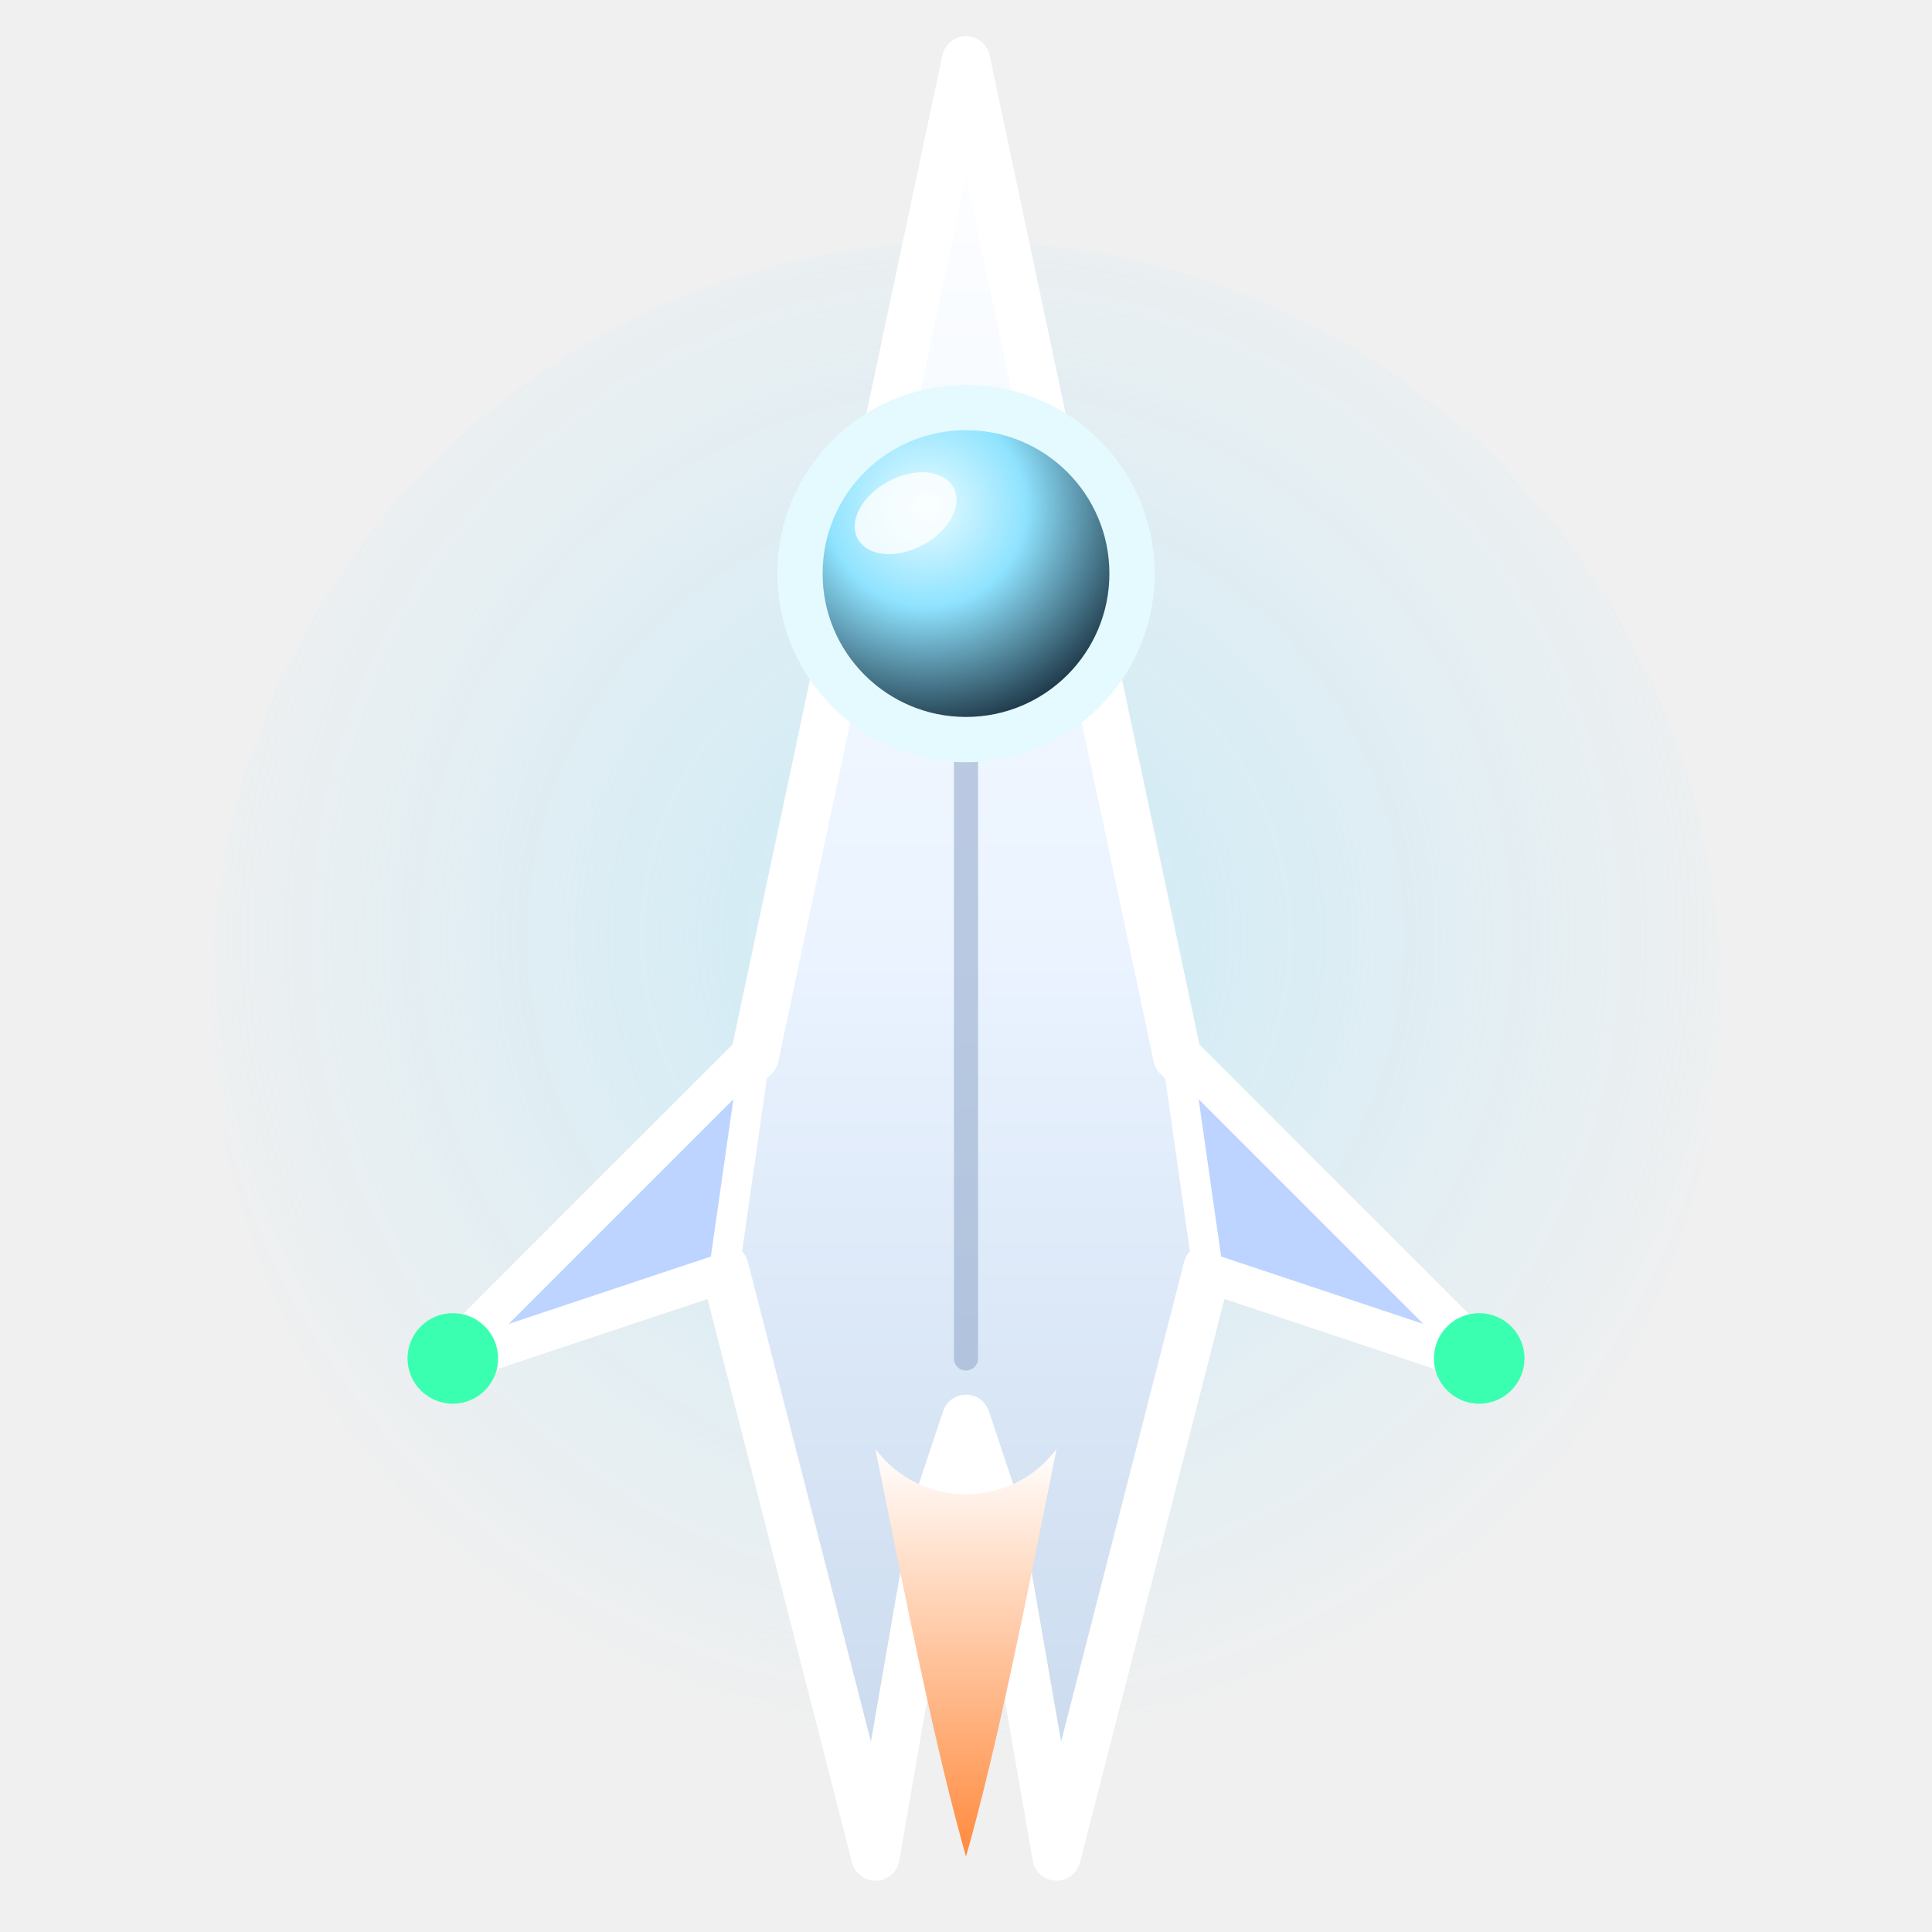
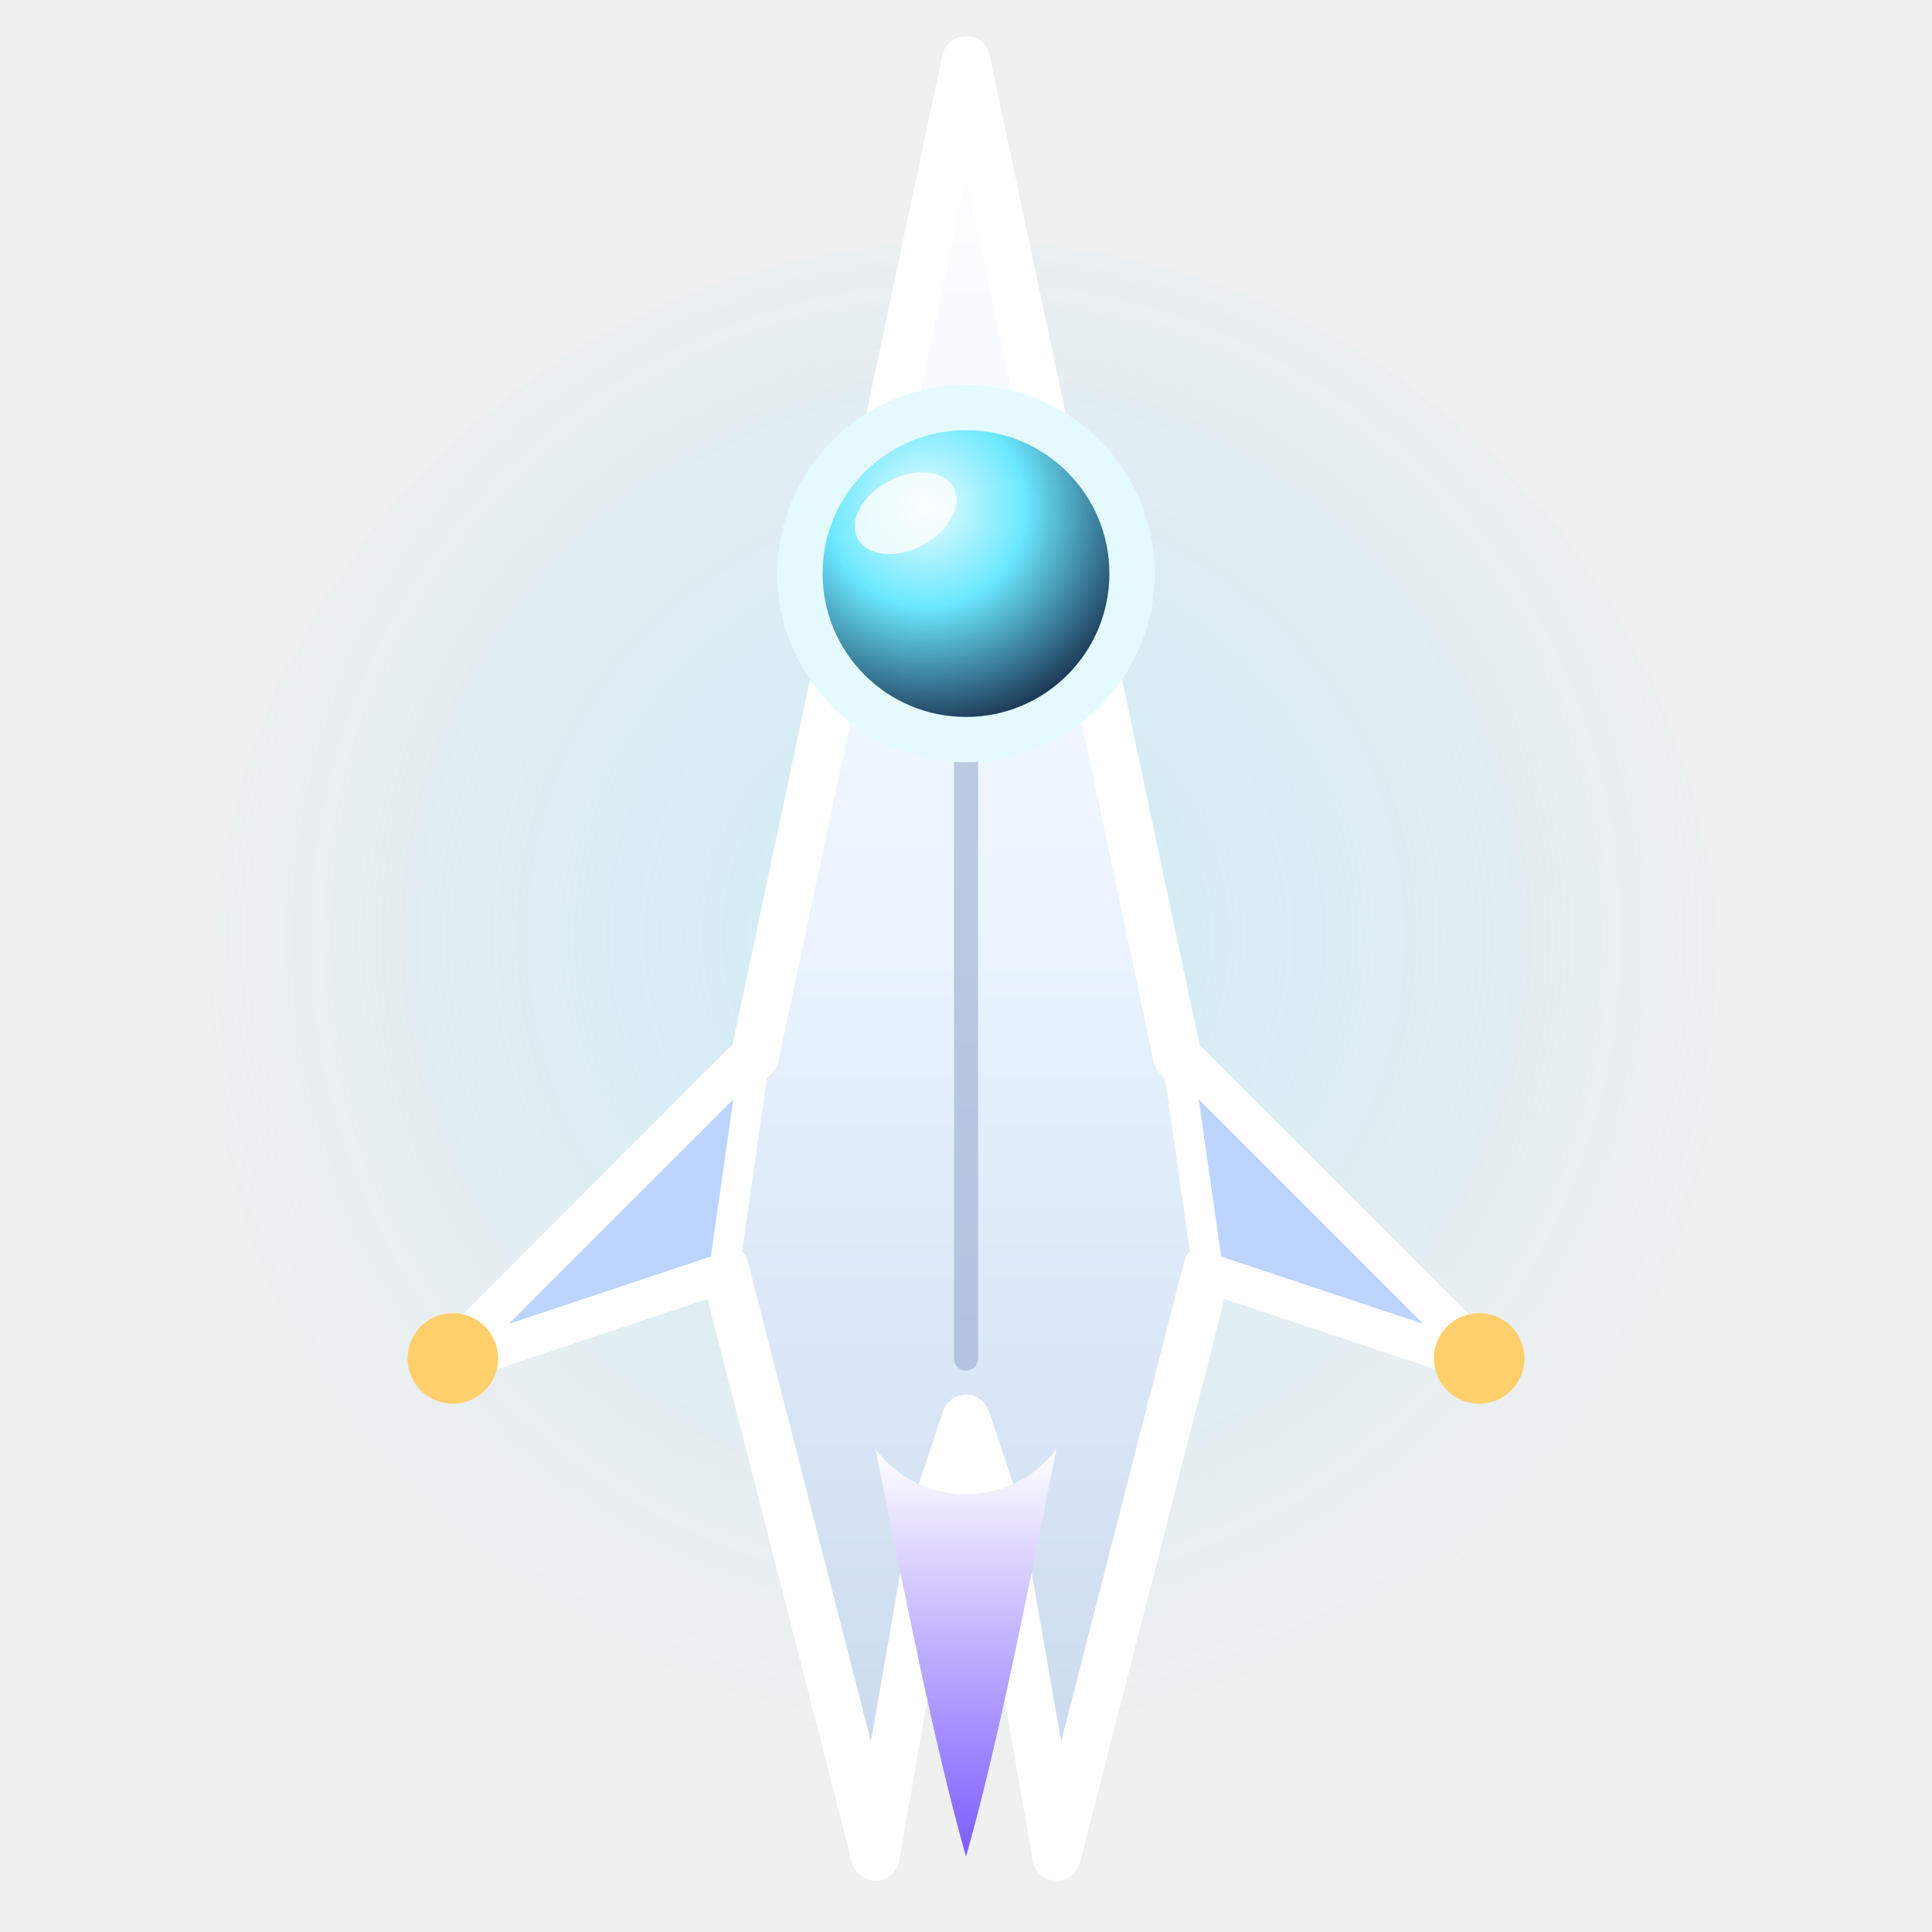
<svg xmlns="http://www.w3.org/2000/svg" width="128" height="128" viewBox="0 0 128 128">
  <defs>
    <radialGradient id="aura" cx="50%" cy="46%" r="55%">
      <stop offset="0" stop-color="#a8e6ff" stop-opacity="0.5" />
      <stop offset="1" stop-color="#a8e6ff" stop-opacity="0" />
    </radialGradient>
    <linearGradient id="body" x1="0" x2="0" y1="0" y2="1">
      <stop offset="0" stop-color="#ffffff" />
      <stop offset="0.5" stop-color="#eaf3ff" />
      <stop offset="1" stop-color="#c7d8ec" />
    </linearGradient>
    <radialGradient id="cockpit" cx="38%" cy="30%" r="75%">
      <stop offset="0" stop-color="#eafcff" />
-       <stop offset="0.4" stop-color="#8fe3ff" />
-       <stop offset="1" stop-color="#061421" />
+       <stop offset="0.4" stop-color="#6be8ff" />
+       <stop offset="1" stop-color="#0a1030" />
    </radialGradient>
    <linearGradient id="flame" x1="0" x2="0" y1="0" y2="1">
      <stop offset="0" stop-color="#ffffff" />
-       <stop offset="1" stop-color="#ff8a3d" />
+       <stop offset="1" stop-color="#7c5cff" />
    </linearGradient>
  </defs>
  <circle cx="64" cy="66" r="50" fill="url(#aura)" />
  <path d="M64 4 L78 70 L98 90 L80 84 L70 123 L66 100 L64 94 L62 100 L58 123 L48 84 L30 90 L50 70 Z" fill="url(#body)" stroke="#ffffff" stroke-width="3.2" stroke-linejoin="round" />
  <path d="M78 70 L98 90 L80 84 Z" fill="#bcd4ff" stroke="#ffffff" stroke-width="2" stroke-linejoin="round" />
  <path d="M50 70 L30 90 L48 84 Z" fill="#bcd4ff" stroke="#ffffff" stroke-width="2" stroke-linejoin="round" />
  <path d="M64 44 L64 90" stroke="#8fa6c8" stroke-width="1.6" stroke-linecap="round" opacity="0.55" />
  <circle cx="64" cy="38" r="11" fill="url(#cockpit)" stroke="#e5faff" stroke-width="3" />
  <ellipse cx="60" cy="34" rx="3.6" ry="2.4" fill="#ffffff" opacity="0.8" transform="rotate(-28 60 34)" />
-   <circle cx="98" cy="90" r="3" fill="#3bffb0" />
-   <circle cx="30" cy="90" r="3" fill="#3bffb0" />
+   <circle cx="98" cy="90" r="3" fill="#ffcf6b" />
+   <circle cx="30" cy="90" r="3" fill="#ffcf6b" />
  <path d="M58 96 C60 106 62 116 64 123 C66 116 68 106 70 96 C67 100 61 100 58 96 Z" fill="url(#flame)" />
</svg>
